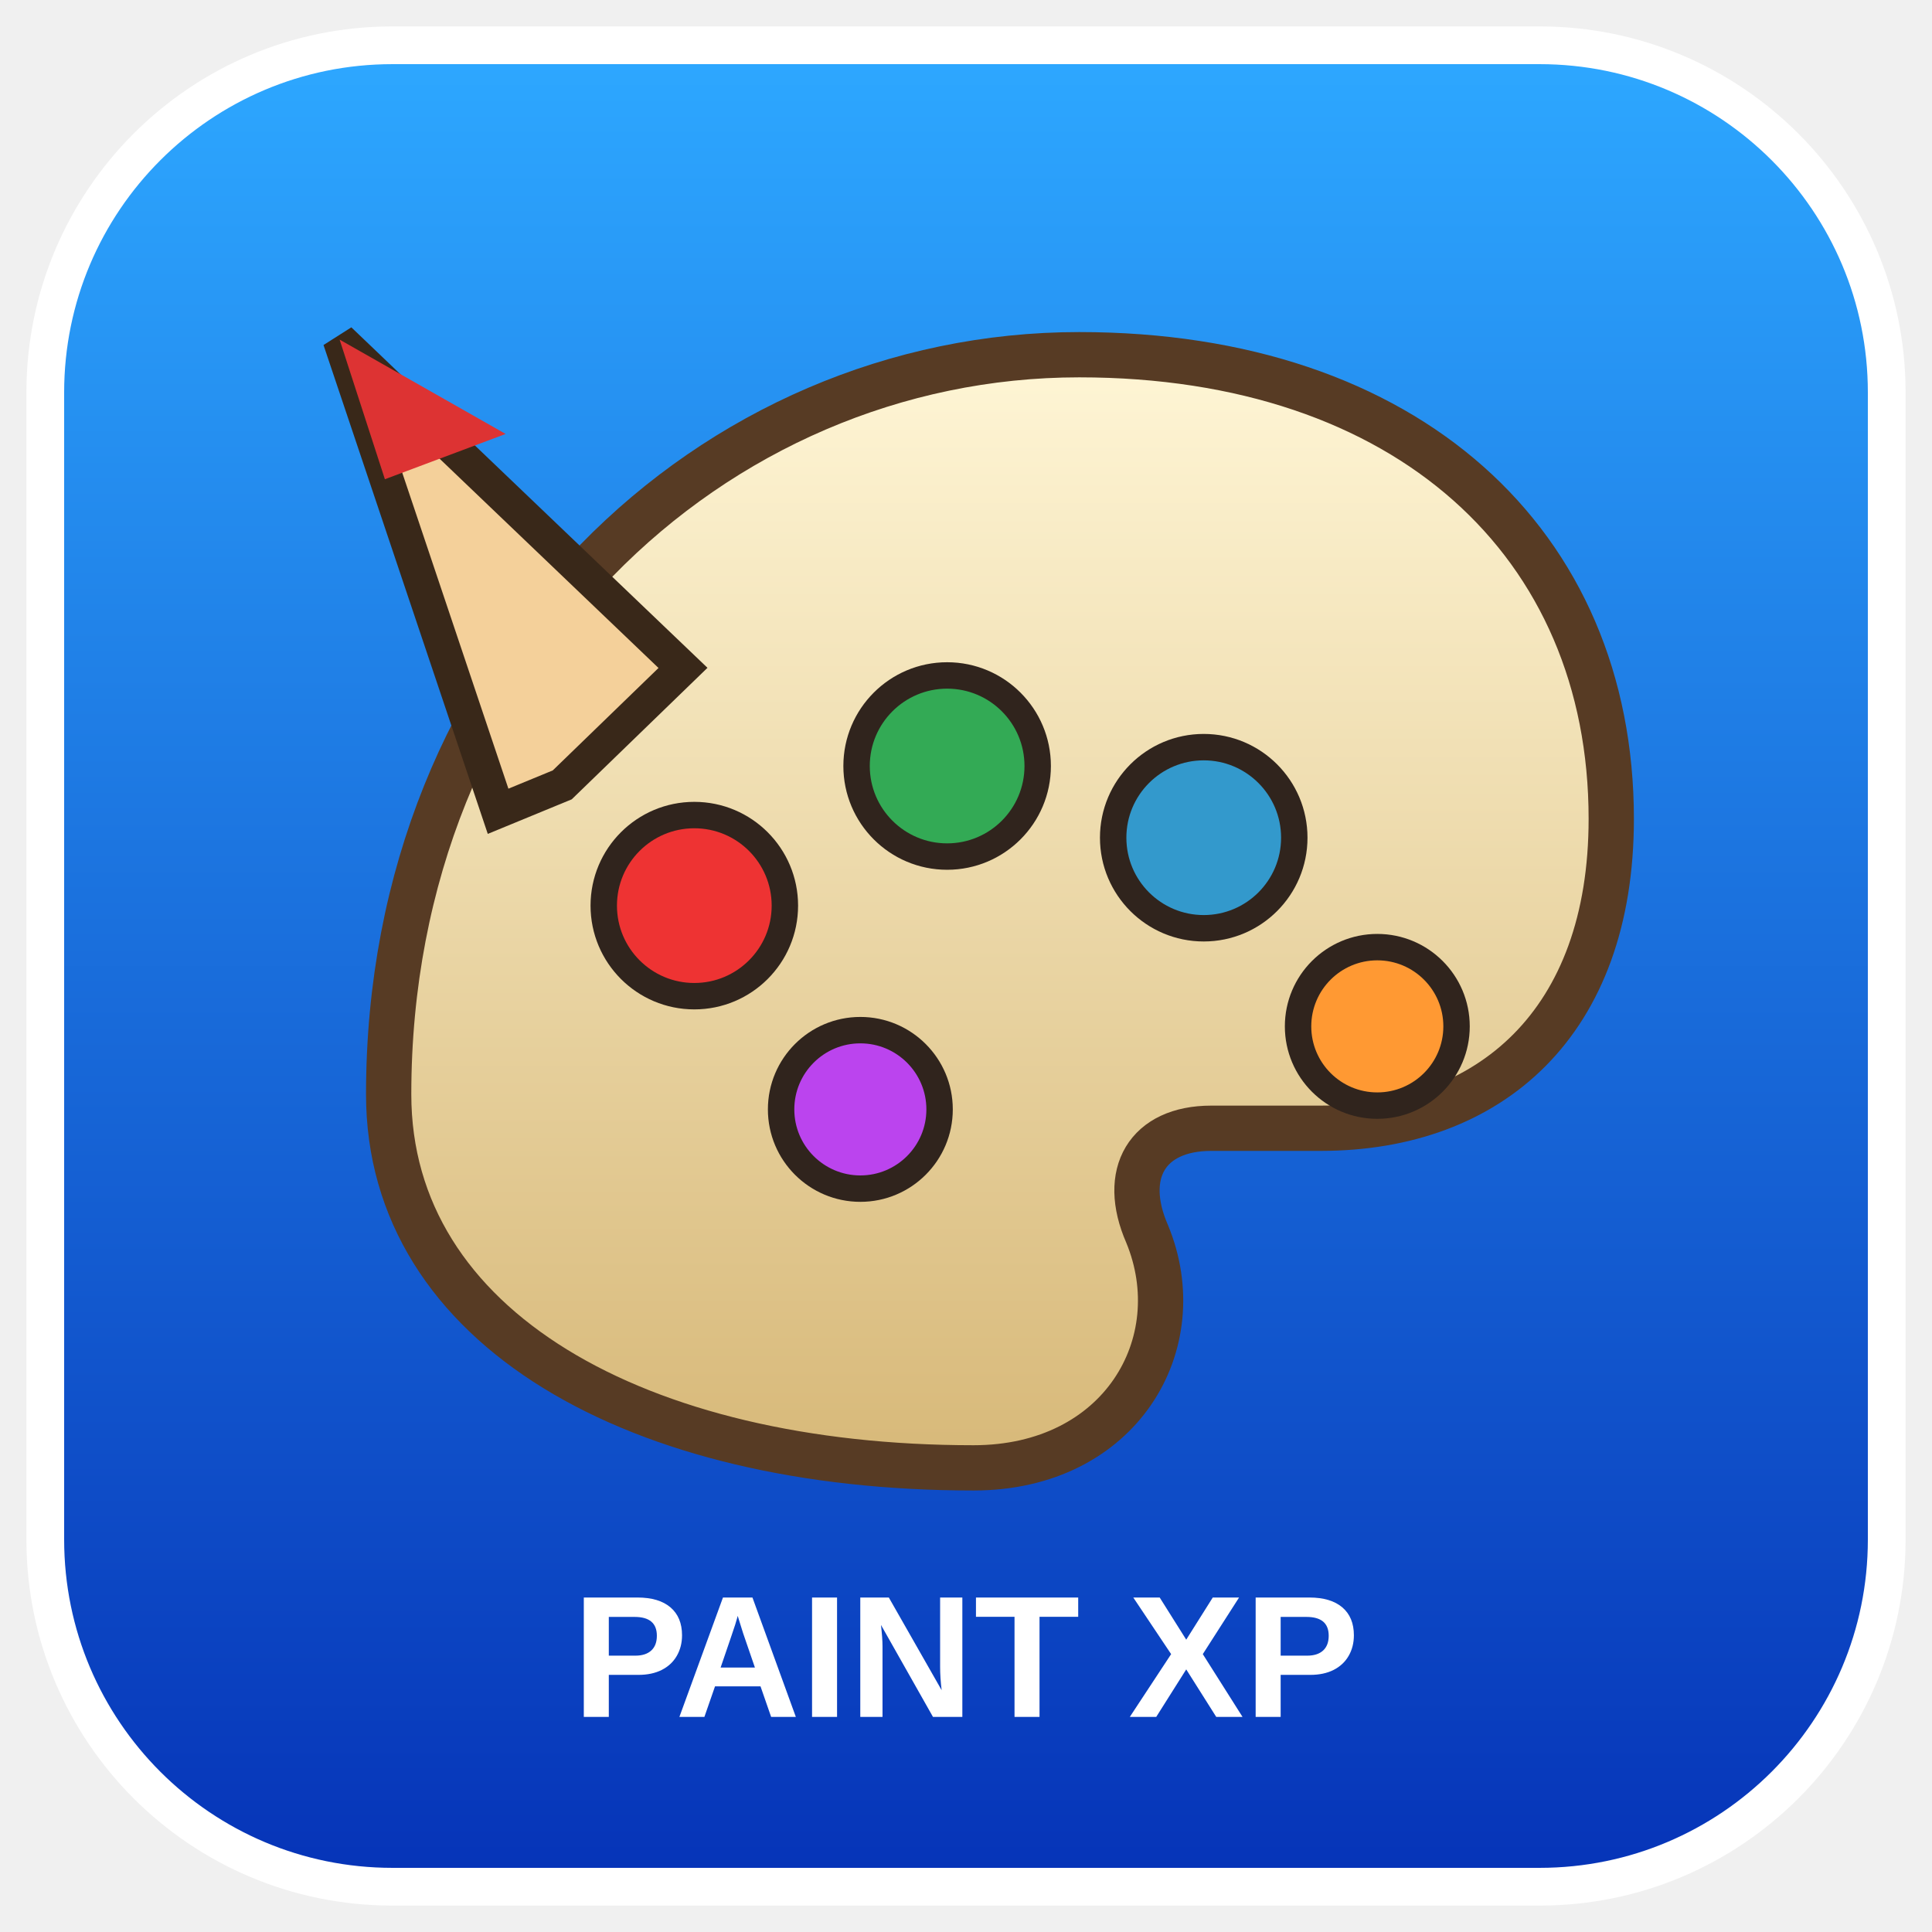
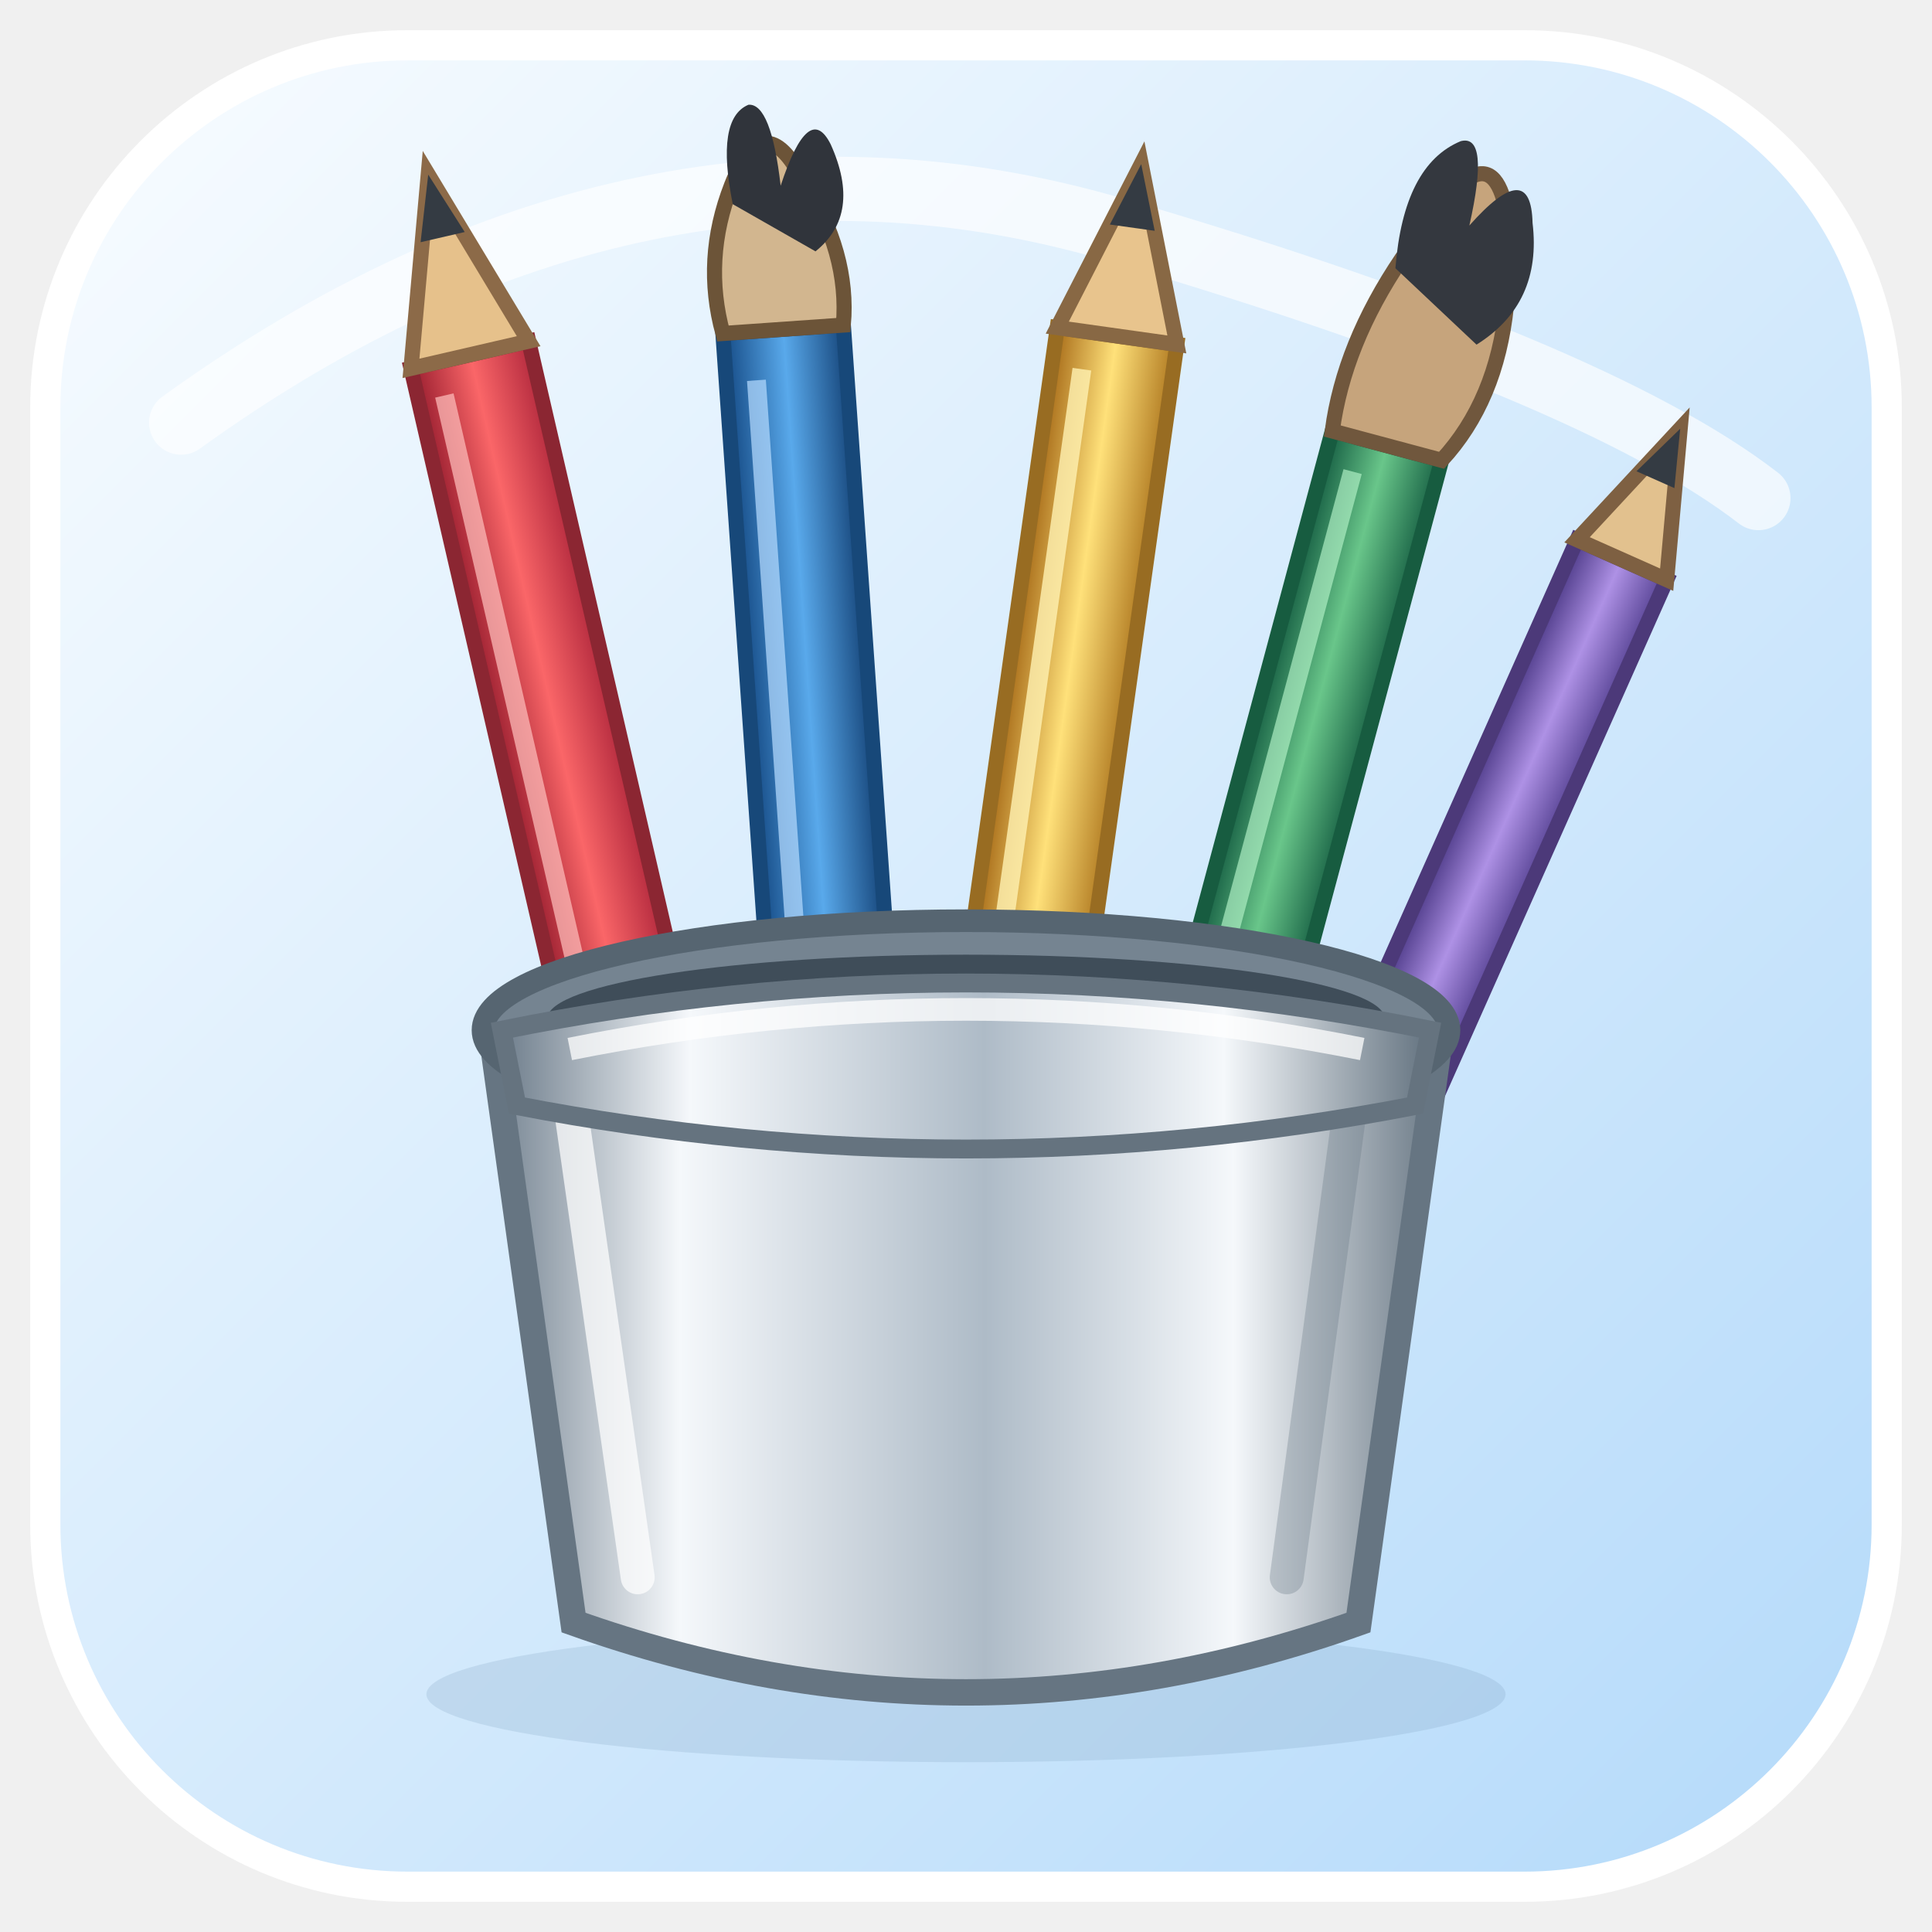
<svg xmlns="http://www.w3.org/2000/svg" viewBox="0 0 512 512">
  <defs>
-     <linearGradient id="bg" x2="0" y2="1">
-       <stop stop-color="#2da7ff" />
-       <stop offset="1" stop-color="#0634b8" />
+     <linearGradient id="bg" x1="0" y1="0" x2="1" y2="1">
+       <stop stop-color="#f8fcff" />
+       <stop offset="1" stop-color="#b4dafa" />
    </linearGradient>
-     <linearGradient id="paint" x2="0" y2="1">
-       <stop stop-color="#fff6d6" />
-       <stop offset="1" stop-color="#d7b878" />
+     <linearGradient id="metal" x1="0" y1="0" x2="1" y2="0">
+       <stop stop-color="#71808e" />
+       <stop offset=".2" stop-color="#f5f8fb" />
+       <stop offset=".52" stop-color="#aebbc7" />
+       <stop offset=".78" stop-color="#f5f8fb" />
+       <stop offset="1" stop-color="#667582" />
+     </linearGradient>
+     <linearGradient id="red" x2="1">
+       <stop stop-color="#9c2031" />
+       <stop offset=".5" stop-color="#fa6668" />
+       <stop offset="1" stop-color="#b42a3e" />
+     </linearGradient>
+     <linearGradient id="blue" x2="1">
+       <stop stop-color="#164c87" />
+       <stop offset=".5" stop-color="#59a9eb" />
+       <stop offset="1" stop-color="#17477c" />
+     </linearGradient>
+     <linearGradient id="yellow" x2="1">
+       <stop stop-color="#a76b18" />
+       <stop offset=".5" stop-color="#ffe17a" />
+       <stop offset="1" stop-color="#b27c23" />
+     </linearGradient>
+     <linearGradient id="green" x2="1">
+       <stop stop-color="#176044" />
+       <stop offset=".5" stop-color="#69c68a" />
+       <stop offset="1" stop-color="#1b6547" />
+     </linearGradient>
+     <linearGradient id="purple" x2="1">
+       <stop stop-color="#4d3a88" />
+       <stop offset=".5" stop-color="#ae91e5" />
+       <stop offset="1" stop-color="#594596" />
    </linearGradient>
  </defs>
-   <rect x="12" y="12" width="488" height="488" rx="92" fill="url(#bg)" stroke="#fff" stroke-width="10" />
-   <path d="M103 290C103 174 189 94 286 94c87 0 141 50 141 123 0 54-32 82-77 82h-29c-17 0-24 12-17 28 12 29-7 62-46 62-89 0-155-37-155-99z" fill="url(#paint)" stroke="#573b24" stroke-width="12" />
-   <g stroke="#30241d" stroke-width="7">
-     <circle cx="184" cy="240" r="24" fill="#e33" />
-     <circle cx="251" cy="203" r="24" fill="#3a5" />
-     <circle cx="319" cy="222" r="24" fill="#39c" />
-     <circle cx="365" cy="272" r="21" fill="#f93" />
-     <circle cx="228" cy="294" r="21" fill="#b4e" />
+   <rect x="12" y="12" width="488" height="488" rx="96" fill="url(#bg)" stroke="#fff" stroke-width="8" />
+   <path d="M48 112Q170 24 296 61T466 132" fill="none" stroke="#fff" stroke-opacity=".65" stroke-width="17" stroke-linecap="round" />
+   <ellipse cx="256" cy="449" rx="143" ry="18" fill="#7398b6" opacity=".2" />
+   <g transform="rotate(-13 150 200)">
+     <path d="M133 91H165V302H133Z" fill="url(#red)" stroke="#8b2632" stroke-width="4" />
+     <path d="M133 91L149 42L165 91Z" fill="#e6c18b" stroke="#8c6a48" stroke-width="4" />
+     <path d="M149 42L155 59L143 59Z" fill="#343b43" />
+     <path d="M140 100V286" stroke="#ffc1bd" stroke-width="5" opacity=".7" />
  </g>
-   <path d="M90 90l42 125 17-7 32-31z" fill="#f4d09a" stroke="#392819" stroke-width="9" />
-   <path d="M90 90l12 37 32-12z" fill="#d33" />
-   <text x="256" y="455" text-anchor="middle" font-family="Arial,sans-serif" font-size="46" font-weight="bold" fill="#fff">PAINT XP</text>
+   <g transform="rotate(-4 215 194)">
+     <path d="M199 87H231V309H199Z" fill="url(#blue)" stroke="#174879" stroke-width="4" />
+     <path d="M199 87Q195 67 204 48Q214 27 223 48Q234 68 231 87Z" fill="#d2b68f" stroke="#6c5438" stroke-width="4" />
+     <path d="M204 53Q201 30 210 27Q216 27 217 49Q226 27 231 39Q238 58 225 67Z" fill="#30343b" />
+     <path d="M207 100V292" stroke="#b6dcff" stroke-width="5" opacity=".7" />
+   </g>
+   <g transform="rotate(8 281 196)">
+     <path d="M265 88H297V308H265Z" fill="url(#yellow)" stroke="#986c22" stroke-width="4" />
+     <path d="M265 88L281 42L297 88Z" fill="#e8c48d" stroke="#886844" stroke-width="4" />
+     <path d="M281 42L287 59L275 59Z" fill="#343b43" />
+     <path d="M273 98V292" stroke="#fff1b1" stroke-width="5" opacity=".8" />
+   </g>
+   <g transform="rotate(15 344 206)">
+     <path d="M329 115H359V311H329Z" fill="url(#green)" stroke="#175c40" stroke-width="4" />
+     <path d="M329 115Q326 92 335 66L345 43Q351 34 357 44L365 71Q369 96 359 115Z" fill="#c6a47c" stroke="#70573d" stroke-width="4" />
+     <path d="M334 69Q329 42 342 32Q349 28 350 53Q361 31 366 48Q374 68 360 83Z" fill="#34383f" />
+     <path d="M337 124V294" stroke="#b5f4ca" stroke-width="5" opacity=".65" />
+   </g>
+   <g transform="rotate(24 399 220)">
+     <path d="M385 142H411V321H385Z" fill="url(#purple)" stroke="#4c3979" stroke-width="4" />
+     <path d="M385 142L398 104L411 142Z" fill="#e2c18e" stroke="#7e6042" stroke-width="4" />
+     <path d="M398 104L403 119L392 119Z" fill="#343b43" />
+   </g>
+   <path d="M130 272Q256 245 382 272L360 430Q256 467 152 430Z" fill="url(#metal)" stroke="#667582" stroke-width="7" />
+   <path d="M151 292L169 418" stroke="#fff" stroke-width="9" stroke-linecap="round" opacity=".72" />
+   <path d="M358 292L341 418" stroke="#61717e" stroke-width="9" stroke-linecap="round" opacity=".3" />
+   <ellipse cx="256" cy="273" rx="128" ry="29" fill="#758491" stroke="#566571" stroke-width="6" />
+   <ellipse cx="256" cy="270" rx="111" ry="17" fill="#3f4d59" />
+   <path d="M133 273Q256 248 379 273L375 293Q256 316 137 293Z" fill="url(#metal)" stroke="#65737f" stroke-width="5" />
+   <path d="M151 278Q256 257 361 278" fill="none" stroke="#fff" stroke-width="6" opacity=".75" />
</svg>
